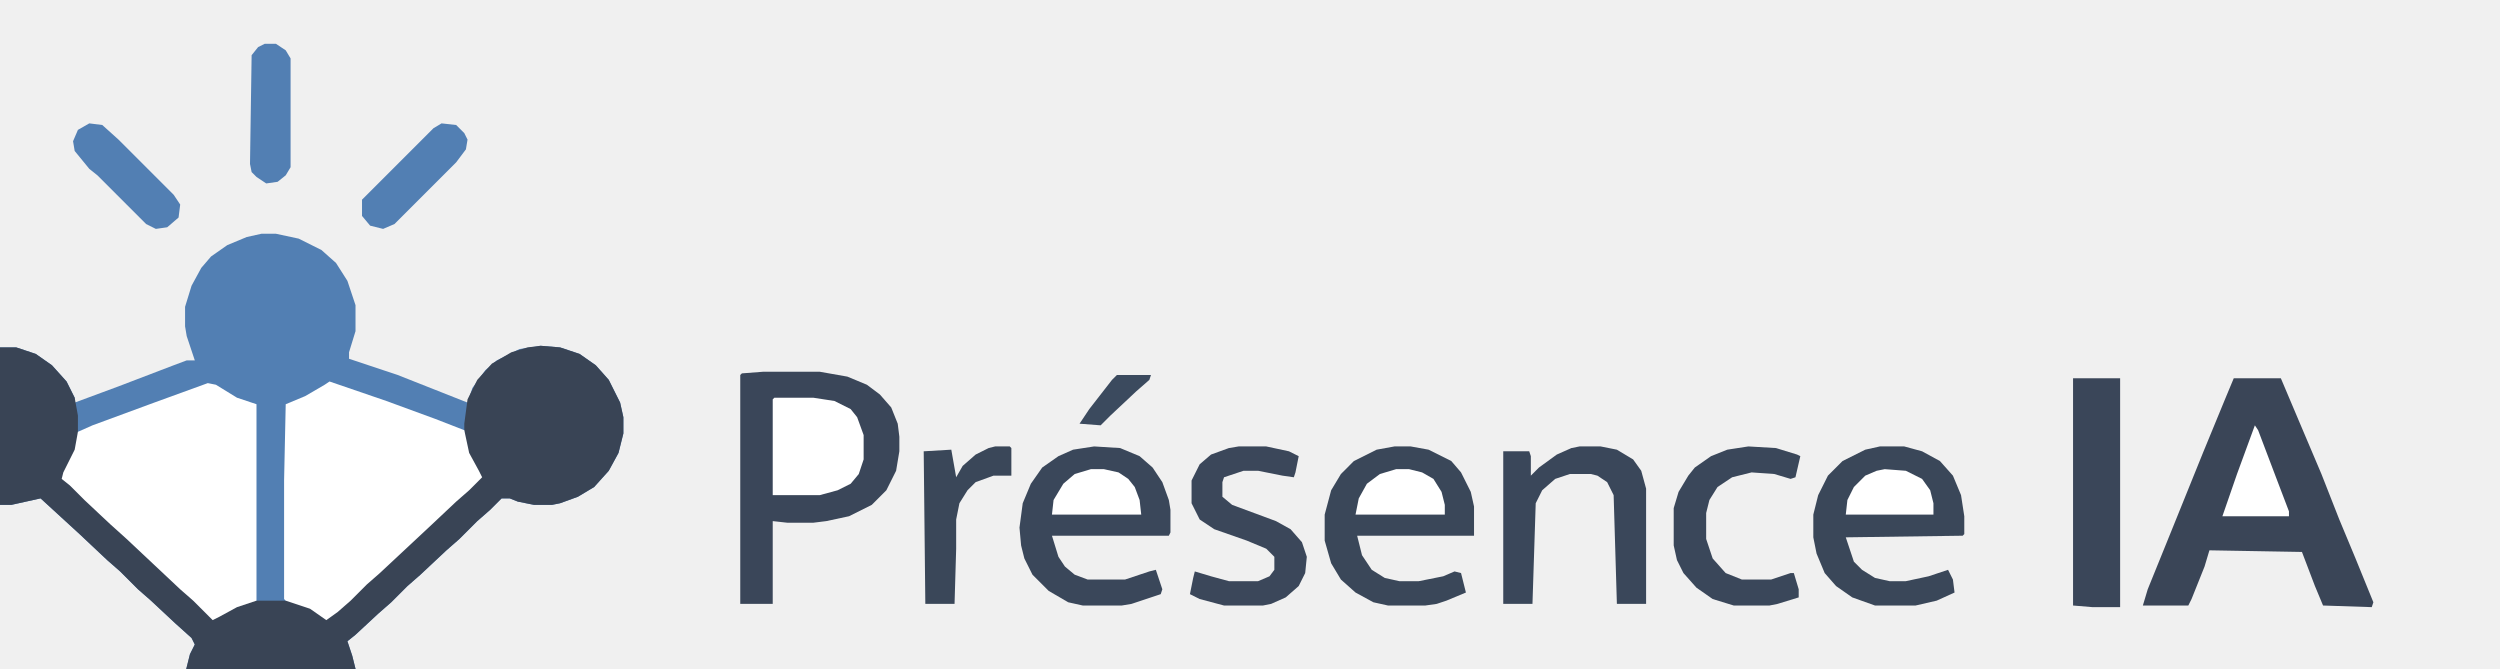
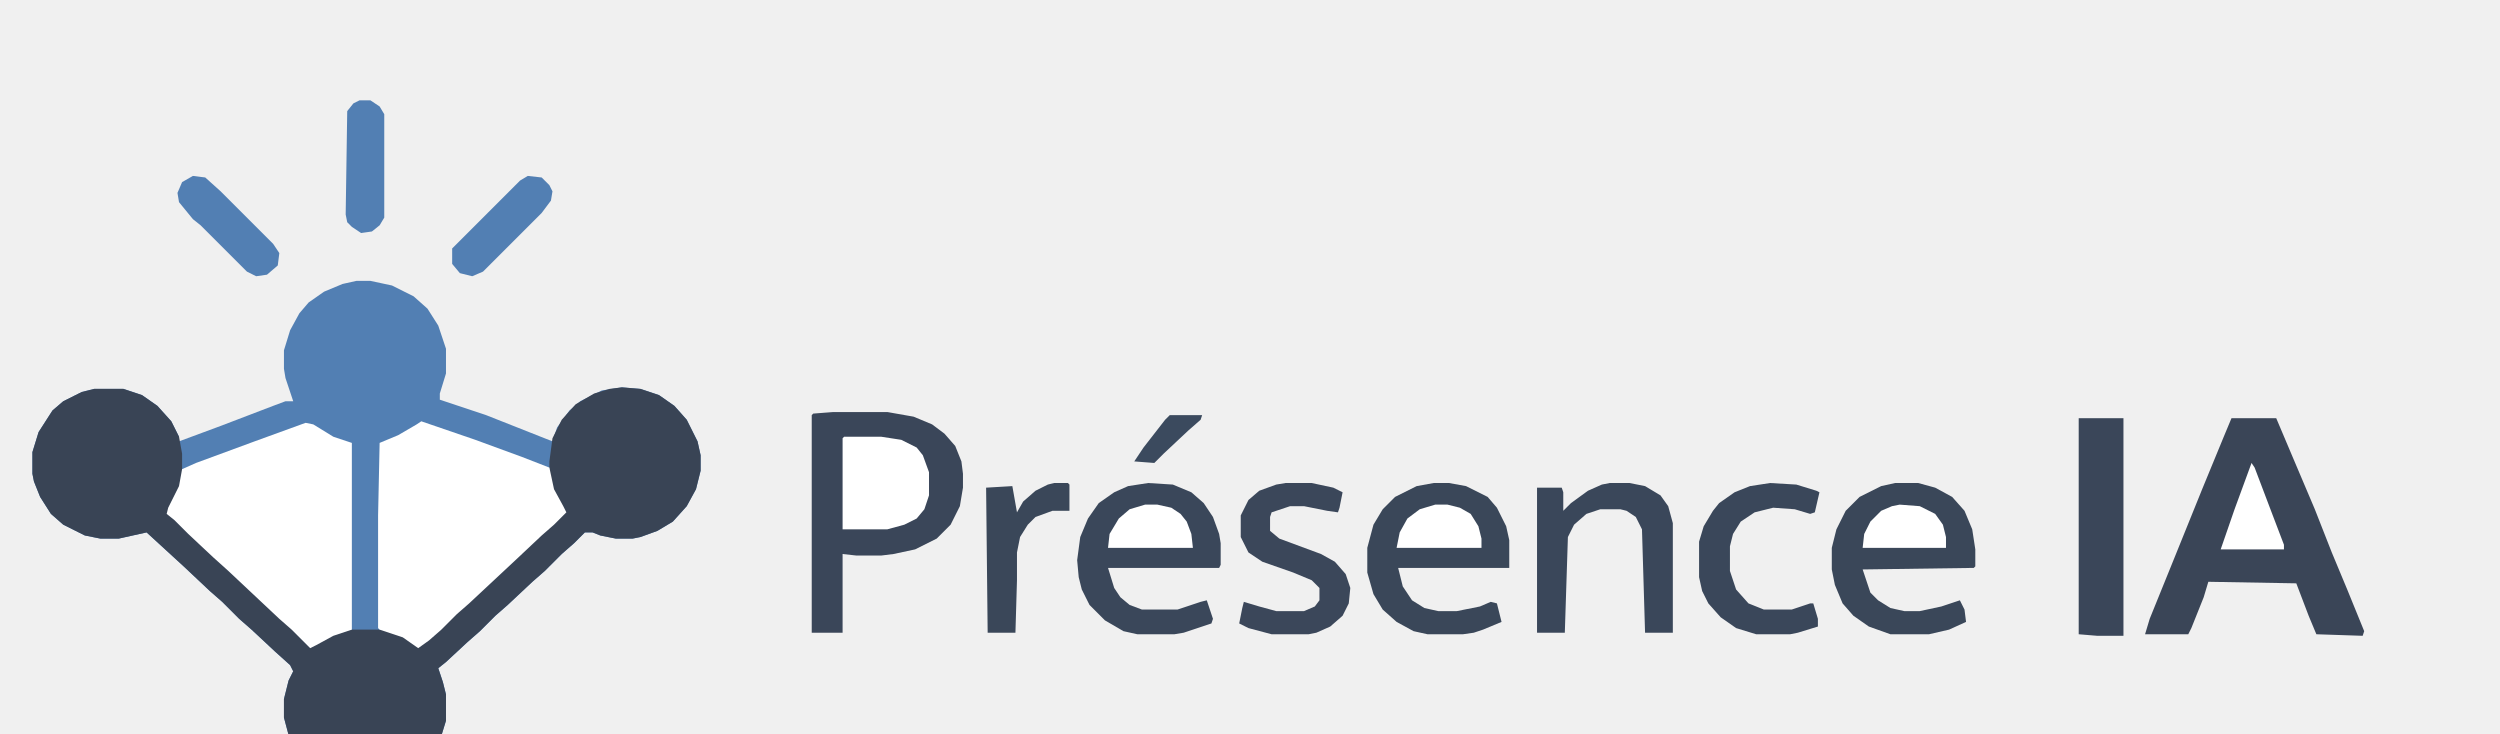
- <svg xmlns="http://www.w3.org/2000/svg" version="1.1" viewBox="310 698 1540 412">
+ <svg xmlns="http://www.w3.org/2000/svg" version="1.1" viewBox="240 660 1620 475">
  <path transform="translate(471,842)" d="m0 0h9l14 3 14 7 9 8 7 11 5 15v16l-4 13v4l30 10 43 17 3-9 8-11 7-6 14-7 13-2 12 1 12 4 10 7 8 9 7 14 2 9v10l-3 12-6 11-9 10-10 6-11 4-5 1h-11l-10-2-5-2h-5l-7 7-8 7-11 11-8 7-16 15-8 7-10 10-8 7-14 13-5 4 3 9 2 8v17l-4 13-5 9-9 10-11 7-11 4-6 1h-12l-13-3-13-7-11-11-6-10-4-15v-12l3-12 3-6-2-4-10-9-15-14-8-7-11-11-8-7-17-16-24-22-18 4h-12l-10-2-14-7-8-7-7-11-4-10-1-5v-14l4-13 9-14 7-6 12-6 8-2h19l12 4 10 7 9 10 5 10v3l27-10 34-13 8-3h5l-5-15-1-6v-12l4-13 6-11 6-7 10-7 12-5z" fill="#527FB3" />
  <path transform="translate(643,911)" d="m0 0 12 1 12 4 10 7 8 9 7 14 2 9v10l-3 12-6 11-9 10-10 6-11 4-5 1h-11l-10-2-5-2h-5l-7 7-8 7-11 11-8 7-16 15-8 7-10 10-8 7-14 13-5 4 3 9 2 8v17l-4 13-5 9-9 10-11 7-11 4-6 1h-12l-13-3-13-7-11-11-6-10-4-15v-12l3-12 3-6-2-4-10-9-15-14-8-7-11-11-8-7-17-16-24-22-18 4h-12l-10-2-14-7-8-7-7-11-4-10-1-5v-14l4-13 9-14 7-6 12-6 8-2h19l12 4 10 7 9 10 5 10 2 11v18l-5 12-4 6 1 4 10 9 11 11 8 7 17 16 10 9 7 7 8 7 17 16 3 3 20-10 4-1h25l13 5 9 6 12-11 8-7 10-10 8-7 13-12 16-15 15-14 12-11-6-11-4-11v-11l2-15 6-12 9-10 12-7 10-3z" fill="#394455" />
  <path transform="translate(513,933)" d="m0 0 35 12 30 11 18 7 3 14 6 11 2 4-8 8-8 7-17 16-30 28-8 7-10 10-8 7-7 5-10-7-15-5-1-1v-73l1-47 12-5 12-7z" fill="#fff" />
  <path transform="translate(438,934)" d="m0 0 5 1 13 8 12 4v121l-12 4-11 6-4 2-12-12-8-7-33-31-10-9-16-15-9-9-5-4 1-4 7-14 2-11 9-4 38-14z" fill="#fff" />
  <path transform="translate(1686,931)" d="m0 0h29l11 26 14 33 11 28 10 24 11 27-1 3-30-1-5-12-8-21-57-1-3 10-8 20-2 4h-28l3-10 15-37 19-47 14-34z" fill="#3A4557" />
  <path transform="translate(780,927)" d="m0 0h35l17 3 12 5 8 6 7 8 4 10 1 8v9l-2 12-6 12-9 9-14 7-14 3-8 1h-16l-9-1v51h-20v-141l1-1z" fill="#3A4659" />
  <path transform="translate(1468,973)" d="m0 0h15l11 3 11 6 8 9 5 12 2 13v11l-1 1-72 1 5 15 5 5 8 5 9 2h10l14-3 12-4 3 6 1 8-11 5-13 3h-25l-14-5-10-7-7-8-5-12-2-10v-14l3-12 6-12 9-9 14-7z" fill="#3A4759" />
  <path transform="translate(984,973)" d="m0 0 16 1 12 5 8 7 6 9 4 11 1 6v14l-1 2h-72l4 13 4 6 6 5 8 3h23l15-5 4-1 4 12-1 3-18 6-6 1h-24l-9-2-12-7-10-10-5-10-2-8-1-11 2-15 5-12 7-10 10-7 9-4z" fill="#3A475A" />
  <path transform="translate(1169,973)" d="m0 0h10l11 2 14 7 6 7 6 12 2 9v18h-72l3 12 6 9 8 5 9 2h12l15-3 7-3 4 1 3 12-12 5-6 2-7 1h-23l-9-2-11-6-9-8-6-10-4-14v-16l4-15 6-10 8-8 14-7z" fill="#3A4759" />
  <path transform="translate(1283,973)" d="m0 0h13l10 2 10 6 5 7 3 11v71h-18l-2-67-4-8-6-4-4-1h-13l-9 3-8 7-4 8-2 62h-18v-94h16l1 3v12l5-5 11-8 9-4z" fill="#3A475A" />
  <path transform="translate(1587,931)" d="m0 0h29v141h-17l-12-1z" fill="#3A4659" />
  <path transform="translate(1073,973)" d="m0 0h17l14 3 6 3-2 10-1 3-7-1-15-3h-9l-12 4-1 3v9l6 5 27 10 9 5 7 8 3 9-1 10-4 8-8 7-9 4-5 1h-24l-15-4-6-3 2-10 1-4 10 3 11 3h18l7-3 3-4v-8l-5-5-12-5-20-7-9-6-5-10v-14l5-10 7-6 11-4z" fill="#3B475A" />
  <path transform="translate(1387,973)" d="m0 0 17 1 13 4 2 1-3 13-3 1-10-3-14-1-12 3-9 6-5 8-2 8v16l4 12 8 9 10 4h18l12-4h2l3 10v5l-13 4-5 1h-22l-13-4-10-7-8-9-4-8-2-9v-23l3-10 6-10 4-5 10-7 10-4z" fill="#3A475A" />
  <path transform="translate(787,943)" d="m0 0h24l13 2 10 5 4 5 4 11v15l-3 9-5 6-8 4-11 3h-29v-59z" fill="#fff" />
  <path transform="translate(923,973)" d="m0 0h9l1 1v17h-11l-11 4-5 5-5 8-2 10v18l-1 34h-18l-1-94 17-1 3 17 4-7 8-7 8-4z" fill="#3A4759" />
  <path transform="translate(473,725)" d="m0 0h7l6 4 3 5v67l-3 5-5 4-7 1-6-4-3-3-1-5 1-67 4-5z" fill="#527FB3" />
  <path transform="translate(365,774)" d="m0 0 8 1 10 9 34 34 4 6-1 8-7 6-7 1-6-3-30-30-5-4-9-11-1-6 3-7z" fill="#527FB3" />
  <path transform="translate(582,774)" d="m0 0 9 1 5 5 2 4-1 6-6 8-38 38-7 3-8-2-5-6v-10l44-44z" fill="#527FB3" />
  <path transform="translate(1170,987)" d="m0 0h8l8 2 7 4 5 8 2 8v6h-55l2-10 5-9 8-6z" fill="#fff" />
  <path transform="translate(982,987)" d="m0 0h8l9 2 6 4 4 5 3 8 1 9h-55l1-9 6-10 7-6z" fill="#fff" />
  <path transform="translate(1471,987)" d="m0 0 13 1 10 5 5 7 2 8v7h-54l1-9 4-8 7-7 7-3z" fill="#fff" />
  <path transform="translate(1699,960)" d="m0 0 2 3 11 29 8 21v3h-41l9-26z" fill="#fff" />
  <path transform="translate(998,929)" d="m0 0h21l-1 3-8 7-16 15-6 6-13-1 6-9 14-18z" fill="#3B4A5E" />
</svg>
